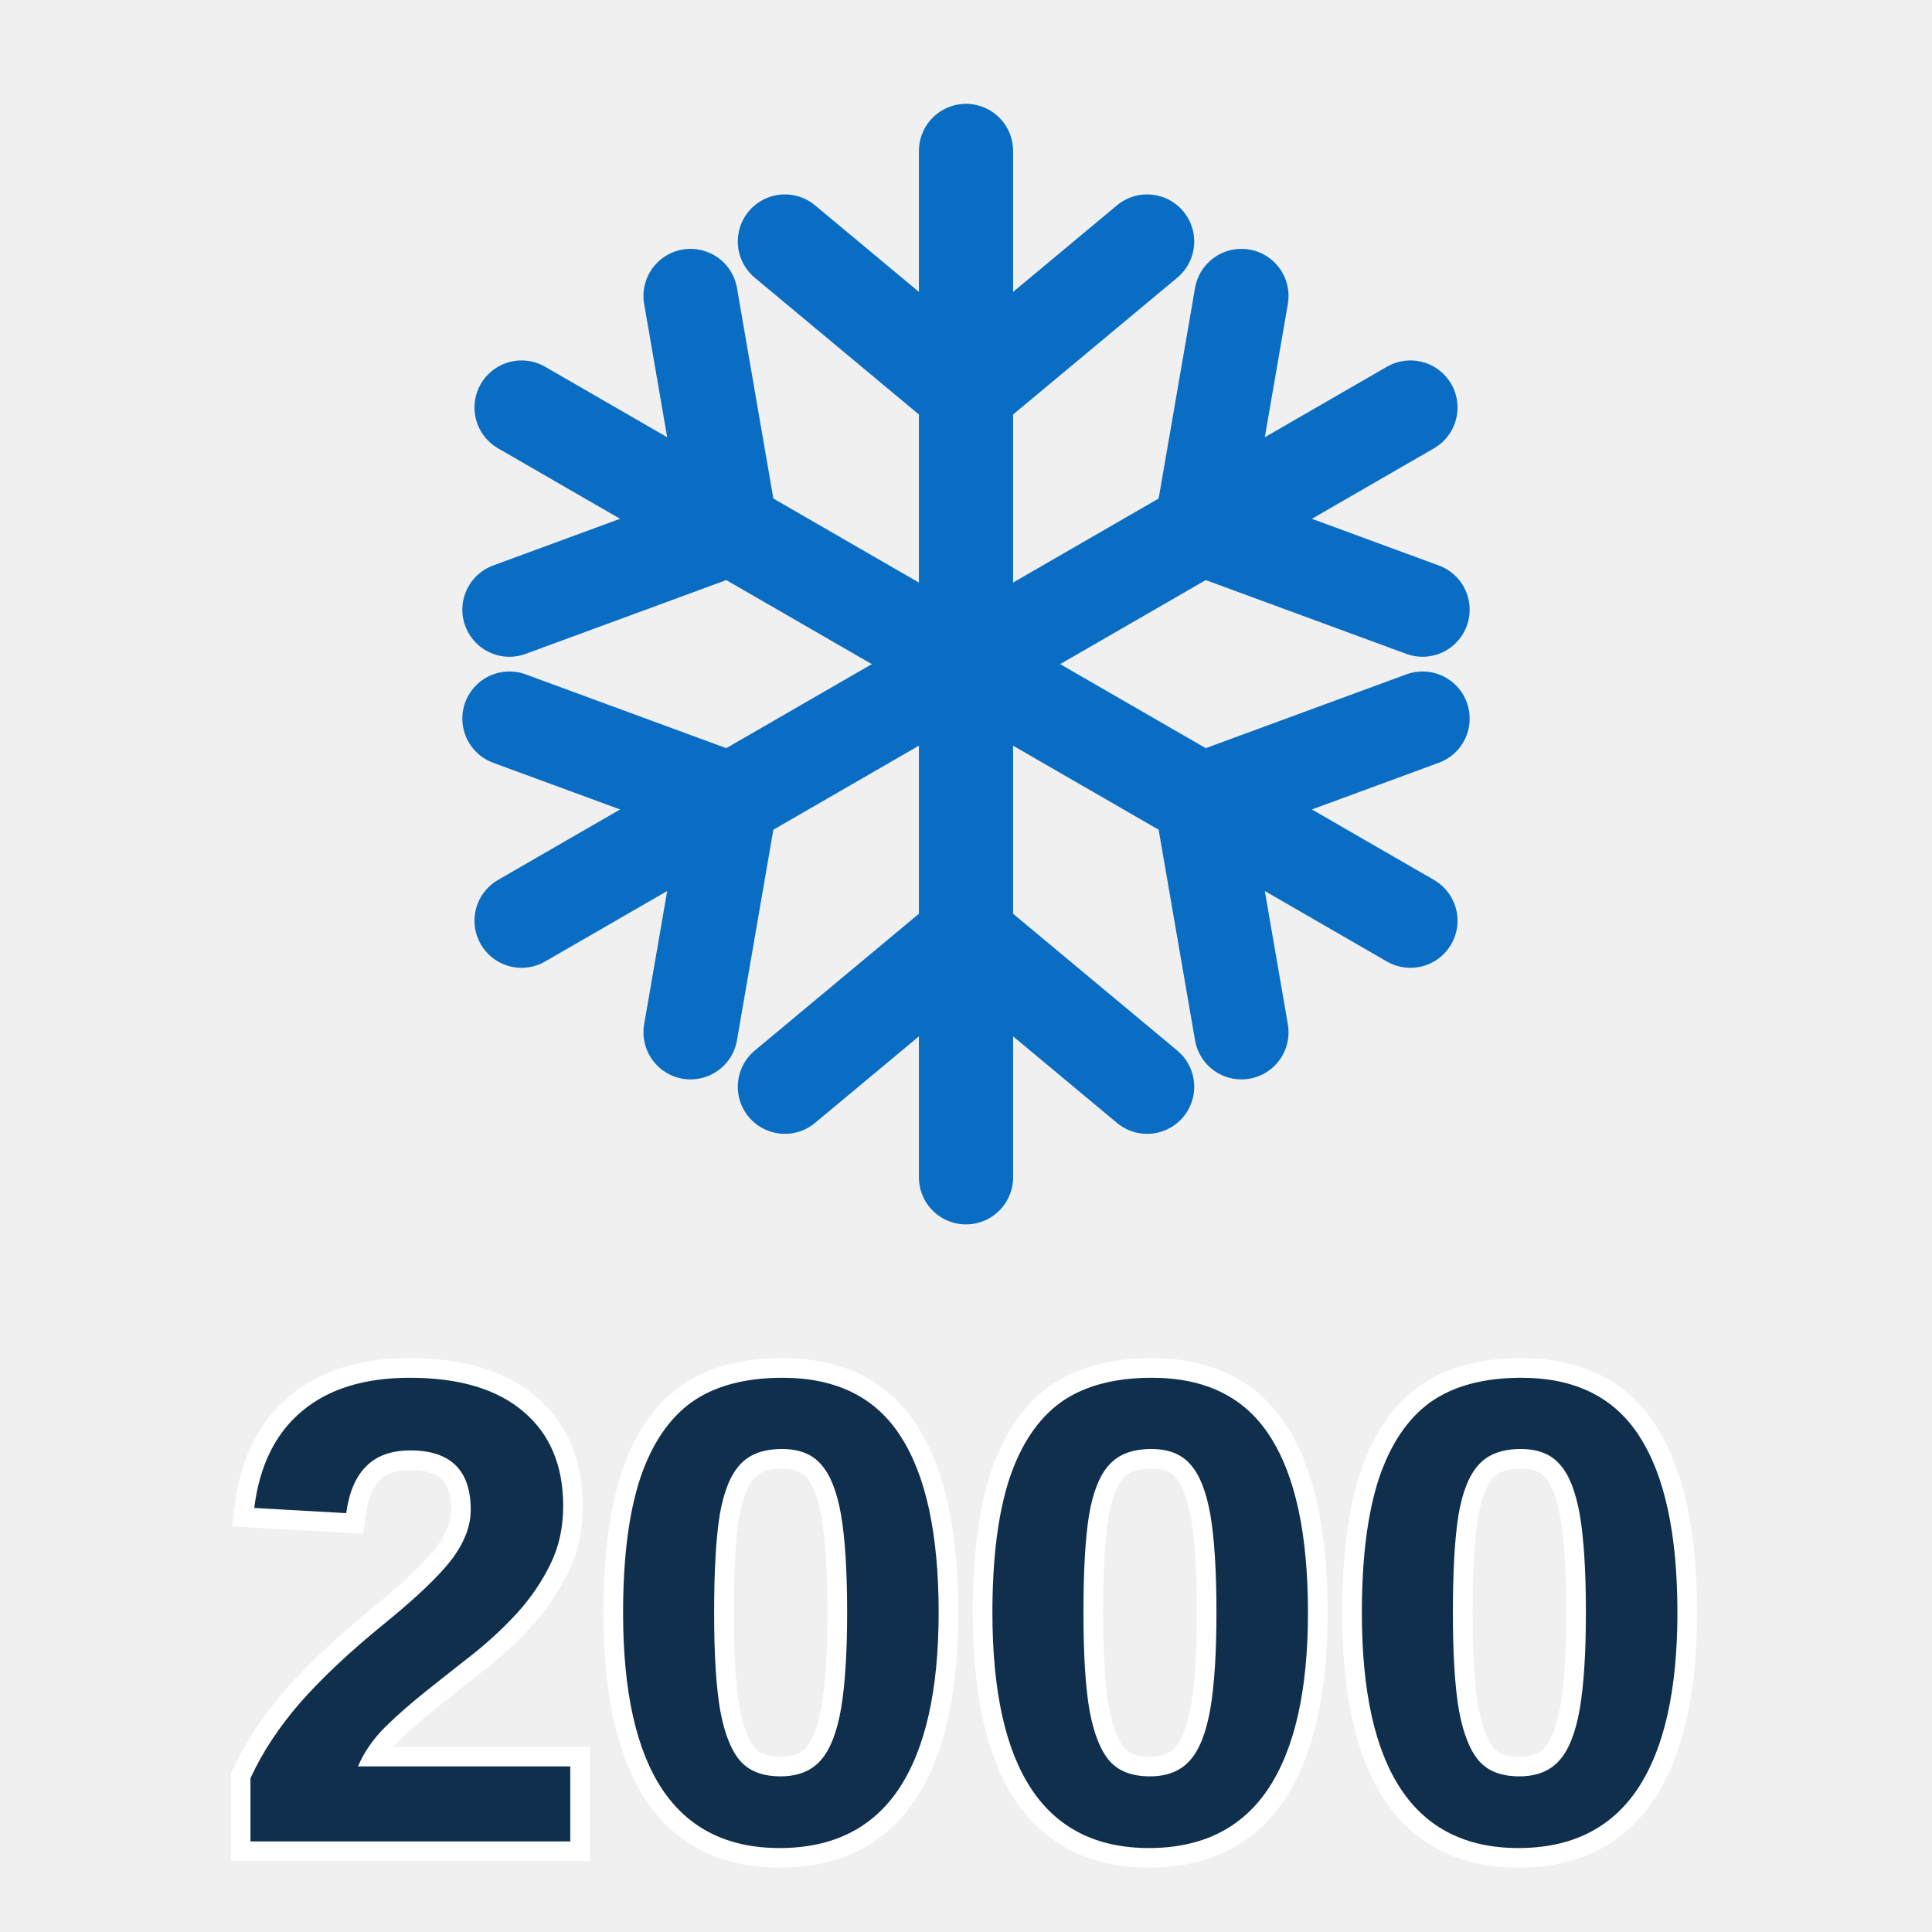
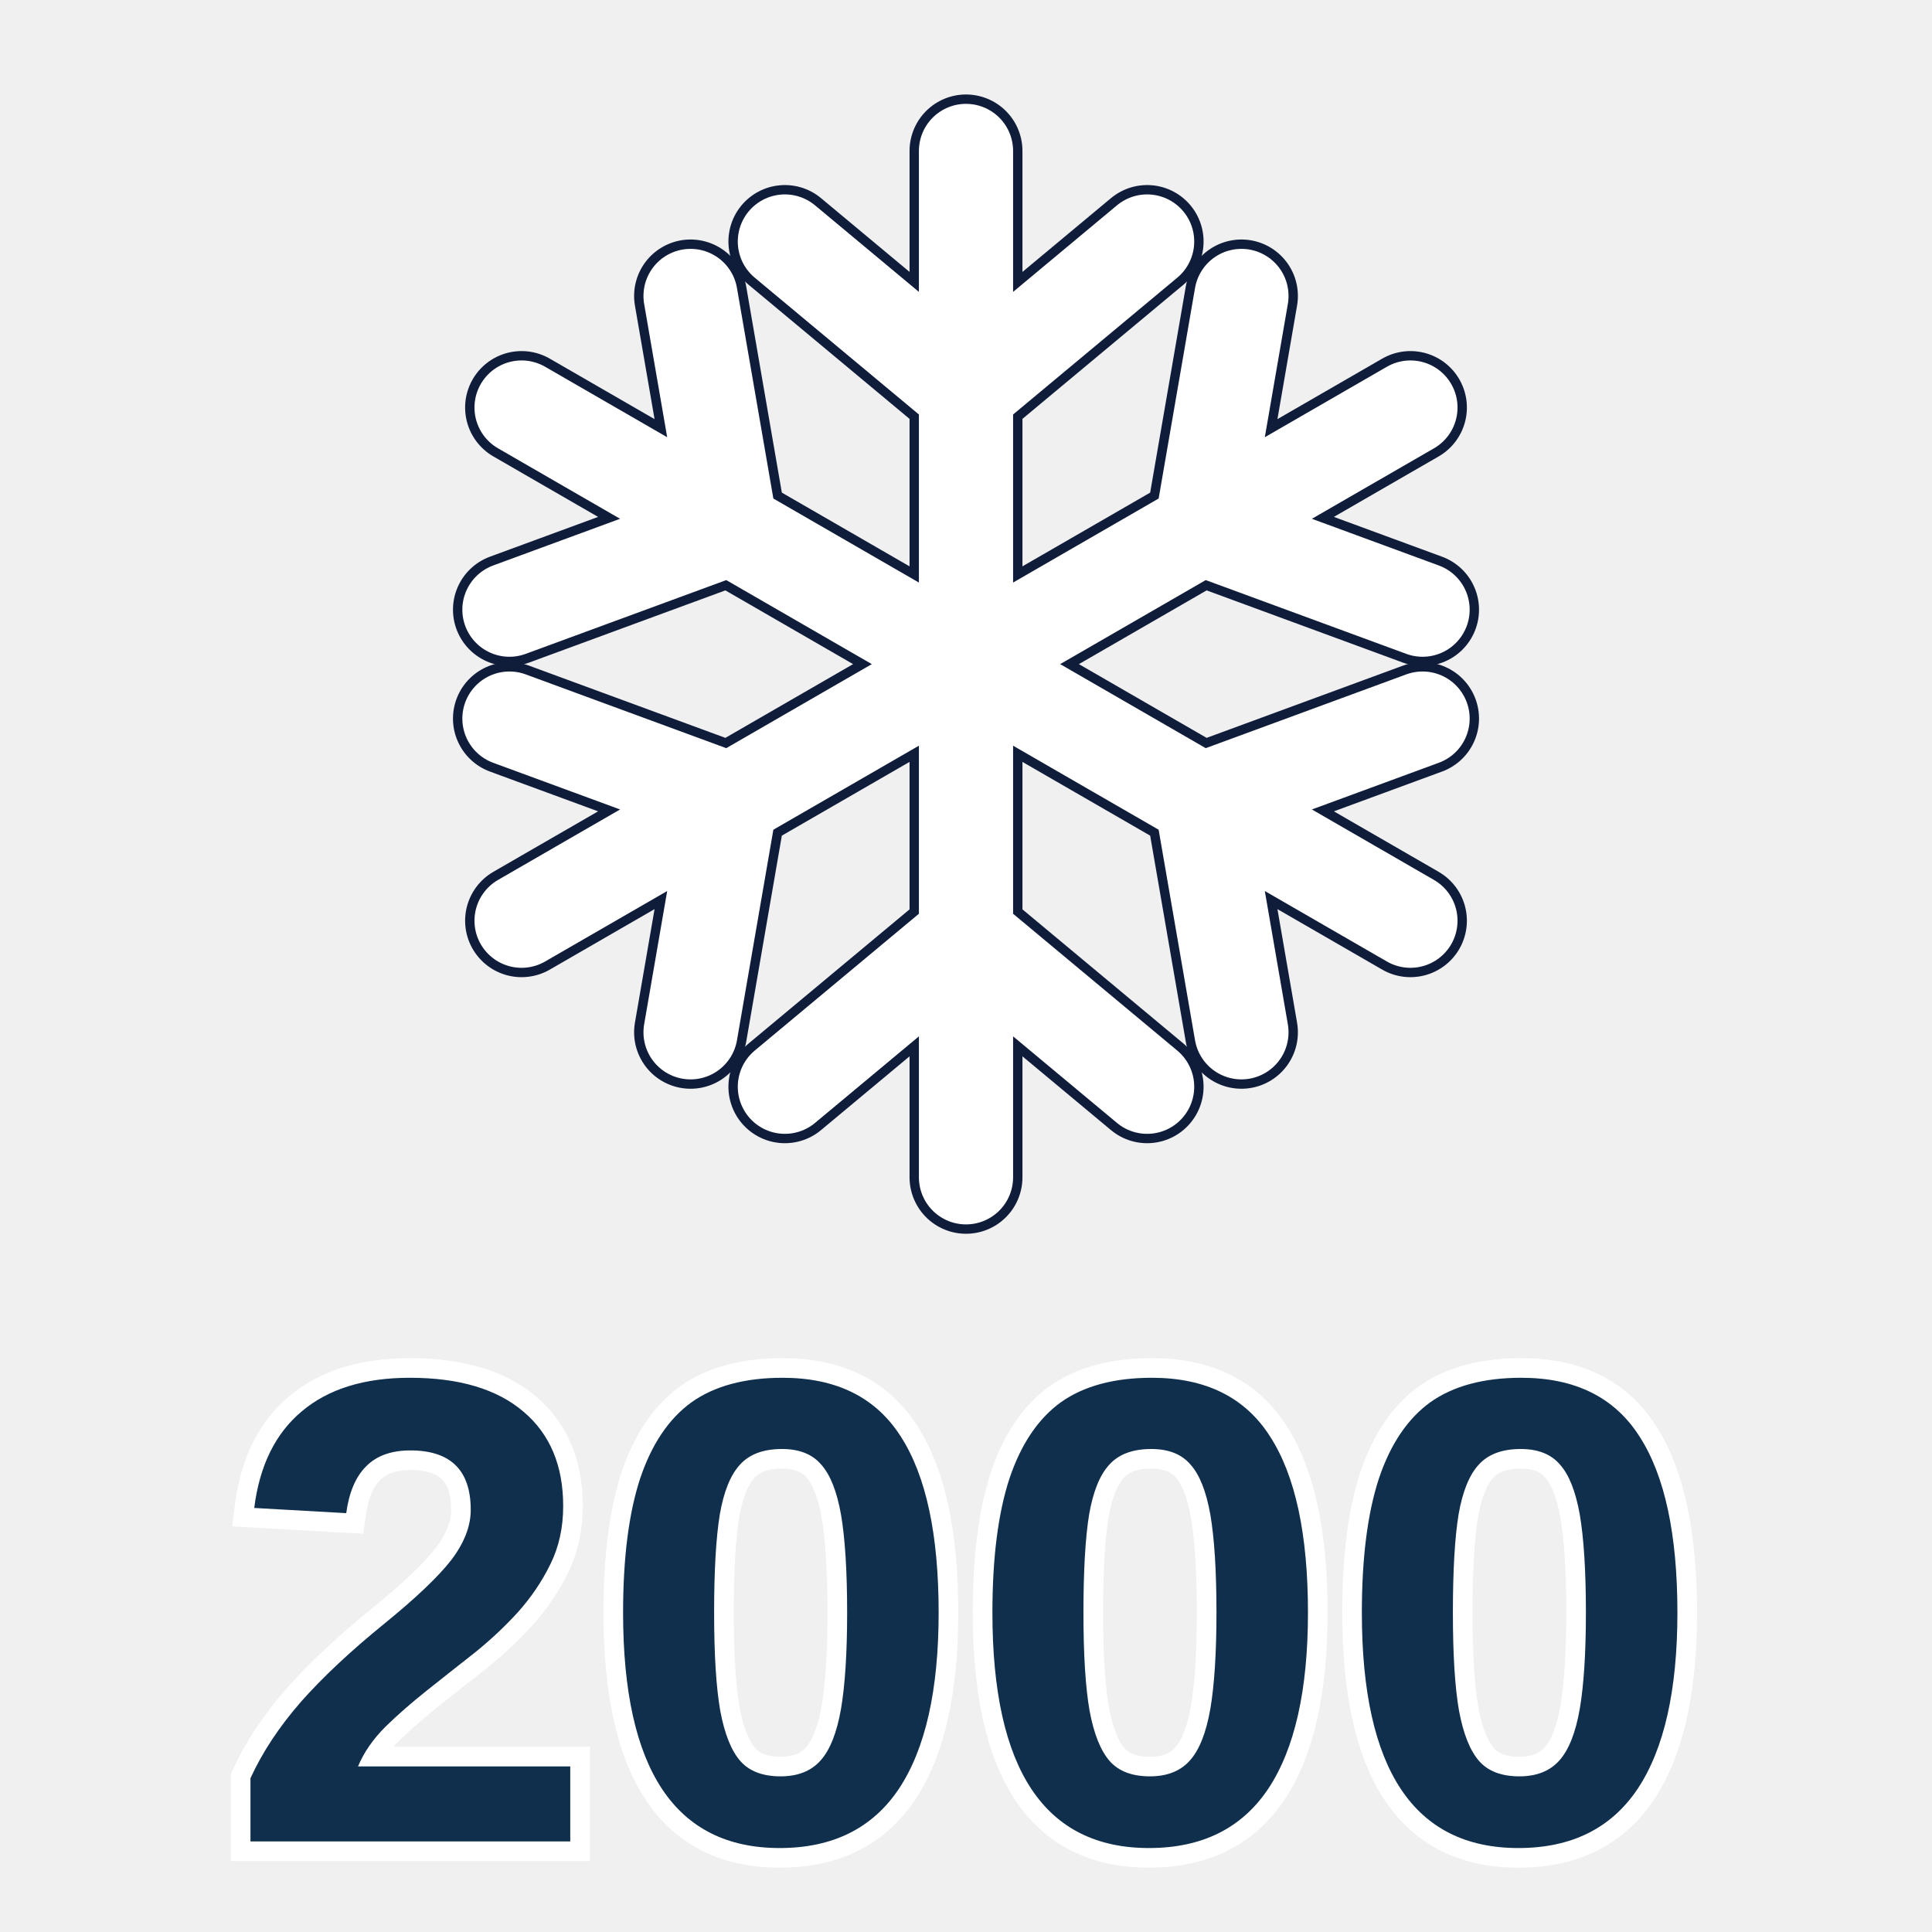
<svg xmlns="http://www.w3.org/2000/svg" viewBox="0 0 64 64" width="64" height="64" role="img" aria-label="Neige en montagne : 2000 m">
-   <path transform="rotate(0 32 22)" d="M32 22V5M32 13L26 8M32 13L38 8" fill="none" stroke="#0a6dc4" stroke-width="3.12" stroke-linecap="round" stroke-linejoin="round" />
-   <path transform="rotate(60 32 22)" d="M32 22V5M32 13L26 8M32 13L38 8" fill="none" stroke="#0a6dc4" stroke-width="3.12" stroke-linecap="round" stroke-linejoin="round" />
-   <path transform="rotate(120 32 22)" d="M32 22V5M32 13L26 8M32 13L38 8" fill="none" stroke="#0a6dc4" stroke-width="3.12" stroke-linecap="round" stroke-linejoin="round" />
-   <path transform="rotate(180 32 22)" d="M32 22V5M32 13L26 8M32 13L38 8" fill="none" stroke="#0a6dc4" stroke-width="3.12" stroke-linecap="round" stroke-linejoin="round" />
-   <path transform="rotate(240 32 22)" d="M32 22V5M32 13L26 8M32 13L38 8" fill="none" stroke="#0a6dc4" stroke-width="3.12" stroke-linecap="round" stroke-linejoin="round" />
-   <path transform="rotate(300 32 22)" d="M32 22V5M32 13L26 8M32 13L38 8" fill="none" stroke="#0a6dc4" stroke-width="3.12" stroke-linecap="round" stroke-linejoin="round" />
+   <path transform="rotate(0 32 22)" d="M32 22V5M32 13L26 8M32 13L38 8" fill="none" stroke="#0f1c3a" stroke-width="3.74" stroke-linecap="round" stroke-linejoin="round" />
+   <path transform="rotate(60 32 22)" d="M32 22V5M32 13L26 8M32 13L38 8" fill="none" stroke="#0f1c3a" stroke-width="3.74" stroke-linecap="round" stroke-linejoin="round" />
+   <path transform="rotate(120 32 22)" d="M32 22V5M32 13L26 8M32 13L38 8" fill="none" stroke="#0f1c3a" stroke-width="3.74" stroke-linecap="round" stroke-linejoin="round" />
+   <path transform="rotate(180 32 22)" d="M32 22V5M32 13L26 8M32 13L38 8" fill="none" stroke="#0f1c3a" stroke-width="3.74" stroke-linecap="round" stroke-linejoin="round" />
+   <path transform="rotate(240 32 22)" d="M32 22V5M32 13L26 8M32 13L38 8" fill="none" stroke="#0f1c3a" stroke-width="3.74" stroke-linecap="round" stroke-linejoin="round" />
+   <path transform="rotate(300 32 22)" d="M32 22V5M32 13L26 8M32 13L38 8" fill="none" stroke="#0f1c3a" stroke-width="3.74" stroke-linecap="round" stroke-linejoin="round" />
+   <path transform="rotate(0 32 22)" d="M32 22V5M32 13L26 8M32 13L38 8" fill="none" stroke="#ffffff" stroke-width="3.12" stroke-linecap="round" stroke-linejoin="round" />
+   <path transform="rotate(60 32 22)" d="M32 22V5M32 13L26 8M32 13L38 8" fill="none" stroke="#ffffff" stroke-width="3.12" stroke-linecap="round" stroke-linejoin="round" />
+   <path transform="rotate(120 32 22)" d="M32 22V5M32 13L26 8M32 13L38 8" fill="none" stroke="#ffffff" stroke-width="3.12" stroke-linecap="round" stroke-linejoin="round" />
+   <path transform="rotate(180 32 22)" d="M32 22V5M32 13L26 8M32 13L38 8" fill="none" stroke="#ffffff" stroke-width="3.12" stroke-linecap="round" stroke-linejoin="round" />
+   <path transform="rotate(240 32 22)" d="M32 22V5M32 13L26 8M32 13L38 8" fill="none" stroke="#ffffff" stroke-width="3.12" stroke-linecap="round" stroke-linejoin="round" />
+   <path transform="rotate(300 32 22)" d="M32 22V5M32 13L26 8M32 13L38 8" fill="none" stroke="#ffffff" stroke-width="3.12" stroke-linecap="round" stroke-linejoin="round" />
  <text x="32" y="61" text-anchor="middle" font-family="Arial, sans-serif" font-size="22" font-weight="800" fill="#102f4c" stroke="#ffffff" stroke-width="1.3" paint-order="stroke">2000</text>
</svg>
